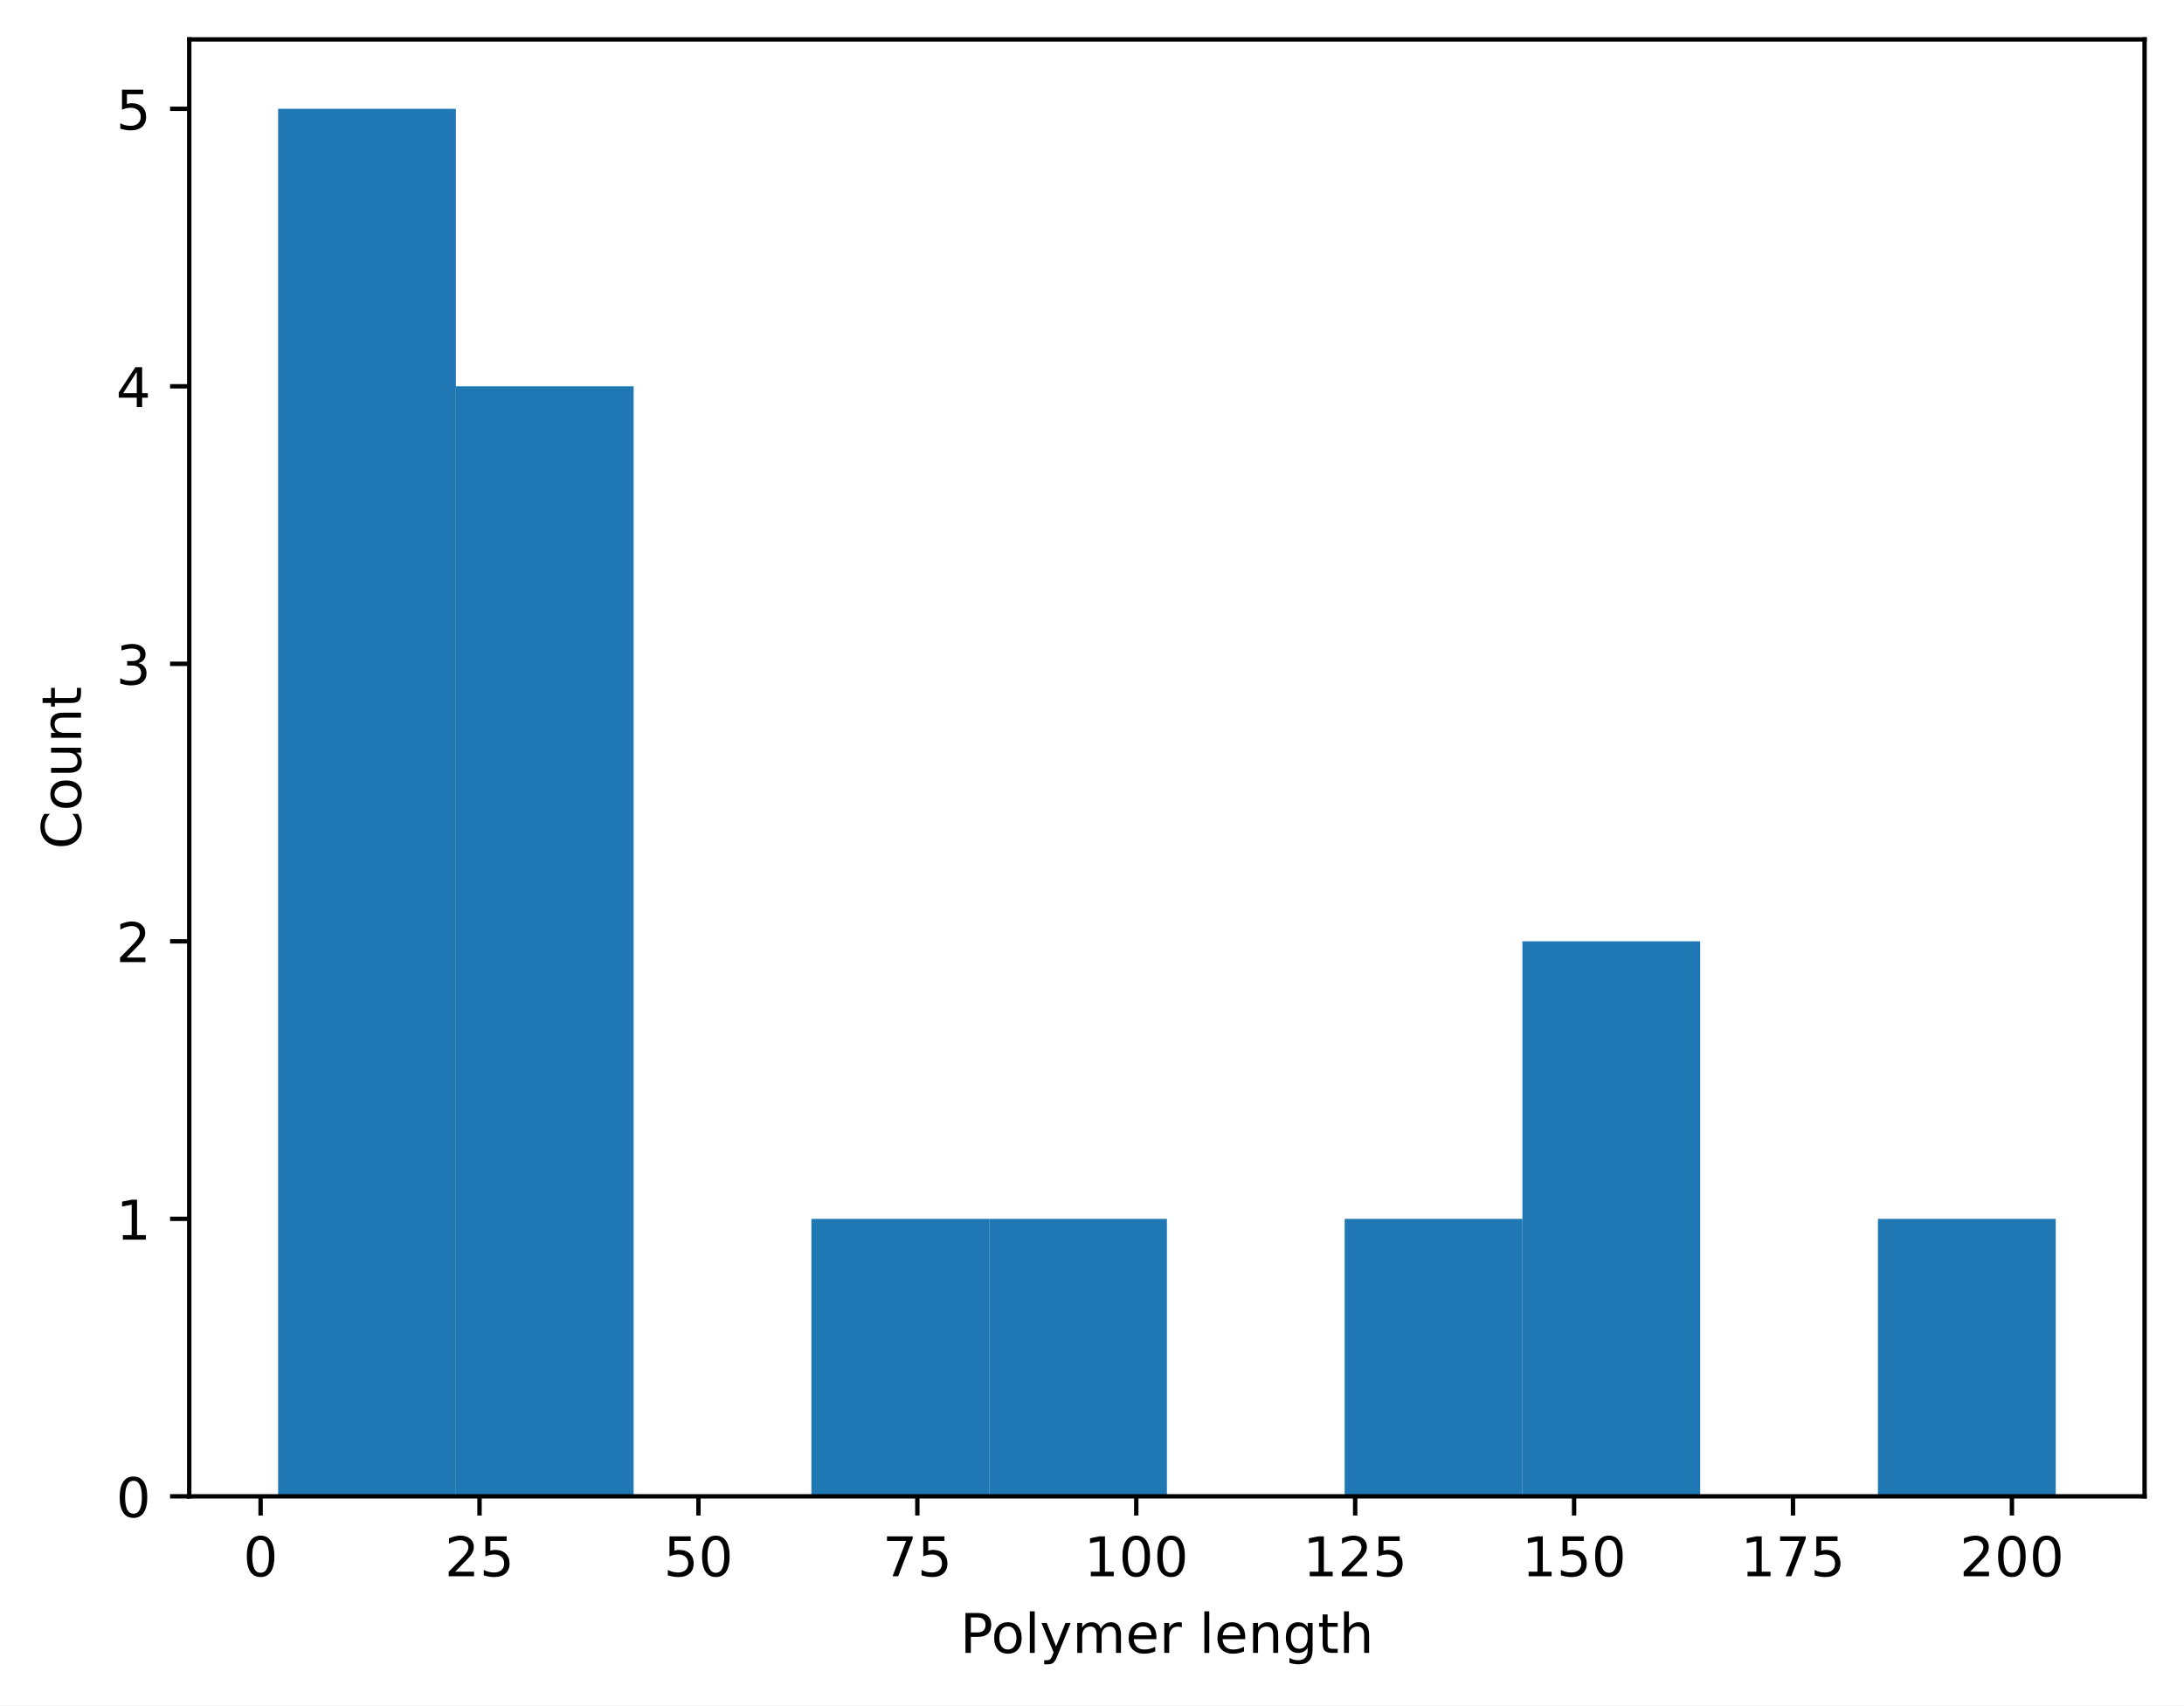
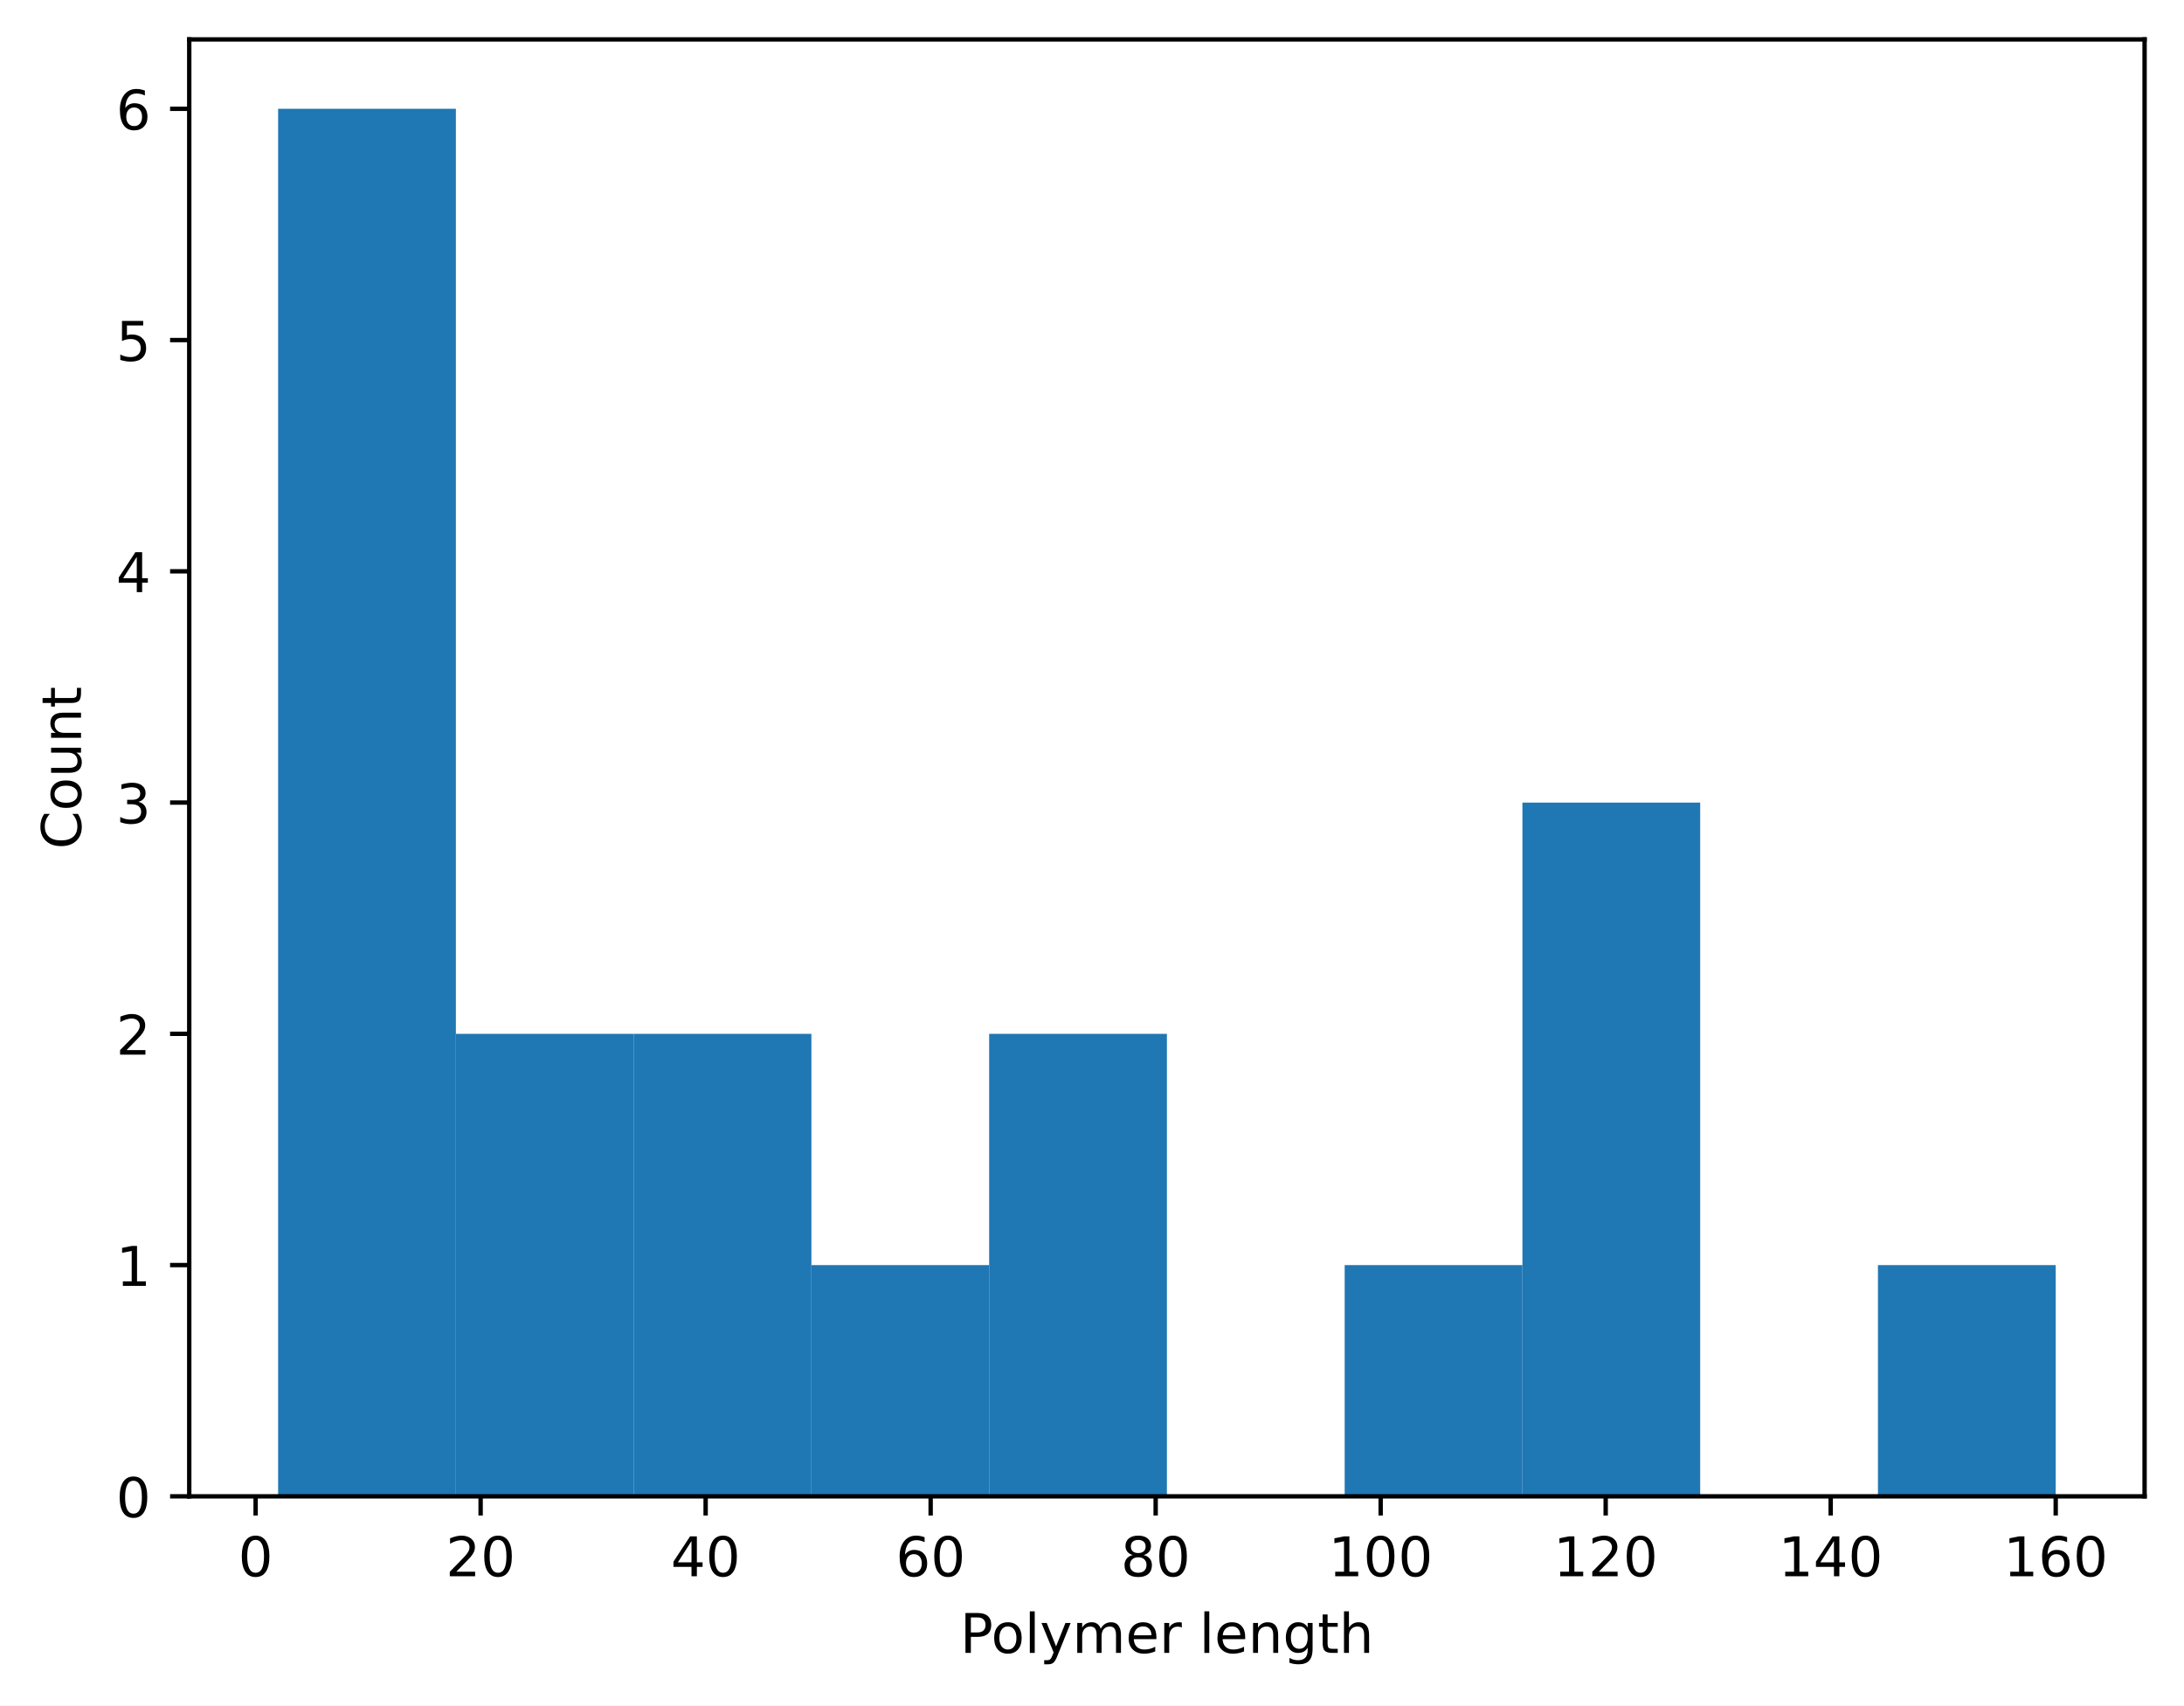
<svg xmlns="http://www.w3.org/2000/svg" xmlns:xlink="http://www.w3.org/1999/xlink" width="398.882pt" height="311.513pt" viewBox="0 0 398.882 311.513" version="1.1">
  <defs>
    <style type="text/css">*{stroke-linejoin: round; stroke-linecap: butt}</style>
  </defs>
  <g id="figure_1">
    <g id="patch_1">
      <path d="M 0 311.513  L 398.882 311.513  L 398.882 0  L 0 0  z " style="fill: #ffffff" />
    </g>
    <g id="axes_1">
      <g id="patch_2">
        <path d="M 34.562 273.312  L 391.683 273.312  L 391.683 7.2  L 34.562 7.2  z " style="fill: #ffffff" />
      </g>
      <g id="patch_3">
-         <path d="M 50.795 273.312  L 83.261 273.312  L 83.261 19.872  L 50.795 19.872  z " clip-path="url(#p4216c27d34)" style="fill: #1f77b4" />
+         <path d="M 50.795 273.312  L 83.261 273.312  L 83.261 19.872  L 50.795 19.872  z " clip-path="url(#pec6103fdbb)" style="fill: #1f77b4" />
      </g>
      <g id="patch_4">
-         <path d="M 83.261 273.312  L 115.726 273.312  L 115.726 70.56  L 83.261 70.56  z " clip-path="url(#p4216c27d34)" style="fill: #1f77b4" />
+         <path d="M 83.261 273.312  L 115.726 273.312  L 115.726 188.832  L 83.261 188.832  z " clip-path="url(#pec6103fdbb)" style="fill: #1f77b4" />
      </g>
      <g id="patch_5">
-         <path d="M 115.726 273.312  L 148.192 273.312  L 148.192 273.312  L 115.726 273.312  z " clip-path="url(#p4216c27d34)" style="fill: #1f77b4" />
+         <path d="M 115.726 273.312  L 148.192 273.312  L 148.192 188.832  L 115.726 188.832  z " clip-path="url(#pec6103fdbb)" style="fill: #1f77b4" />
      </g>
      <g id="patch_6">
-         <path d="M 148.192 273.312  L 180.657 273.312  L 180.657 222.624  L 148.192 222.624  z " clip-path="url(#p4216c27d34)" style="fill: #1f77b4" />
+         <path d="M 148.192 273.312  L 180.657 273.312  L 180.657 231.072  L 148.192 231.072  z " clip-path="url(#pec6103fdbb)" style="fill: #1f77b4" />
      </g>
      <g id="patch_7">
-         <path d="M 180.657 273.312  L 213.123 273.312  L 213.123 222.624  L 180.657 222.624  z " clip-path="url(#p4216c27d34)" style="fill: #1f77b4" />
+         <path d="M 180.657 273.312  L 213.123 273.312  L 213.123 188.832  L 180.657 188.832  z " clip-path="url(#pec6103fdbb)" style="fill: #1f77b4" />
      </g>
      <g id="patch_8">
-         <path d="M 213.123 273.312  L 245.588 273.312  L 245.588 273.312  L 213.123 273.312  z " clip-path="url(#p4216c27d34)" style="fill: #1f77b4" />
+         <path d="M 213.123 273.312  L 245.588 273.312  L 245.588 273.312  L 213.123 273.312  z " clip-path="url(#pec6103fdbb)" style="fill: #1f77b4" />
      </g>
      <g id="patch_9">
-         <path d="M 245.588 273.312  L 278.053 273.312  L 278.053 222.624  L 245.588 222.624  z " clip-path="url(#p4216c27d34)" style="fill: #1f77b4" />
+         <path d="M 245.588 273.312  L 278.053 273.312  L 278.053 231.072  L 245.588 231.072  z " clip-path="url(#pec6103fdbb)" style="fill: #1f77b4" />
      </g>
      <g id="patch_10">
-         <path d="M 278.053 273.312  L 310.519 273.312  L 310.519 171.936  L 278.053 171.936  z " clip-path="url(#p4216c27d34)" style="fill: #1f77b4" />
+         <path d="M 278.053 273.312  L 310.519 273.312  L 310.519 146.592  L 278.053 146.592  z " clip-path="url(#pec6103fdbb)" style="fill: #1f77b4" />
      </g>
      <g id="patch_11">
-         <path d="M 310.519 273.312  L 342.984 273.312  L 342.984 273.312  L 310.519 273.312  z " clip-path="url(#p4216c27d34)" style="fill: #1f77b4" />
+         <path d="M 310.519 273.312  L 342.984 273.312  L 342.984 273.312  L 310.519 273.312  z " clip-path="url(#pec6103fdbb)" style="fill: #1f77b4" />
      </g>
      <g id="patch_12">
-         <path d="M 342.984 273.312  L 375.45 273.312  L 375.45 222.624  L 342.984 222.624  z " clip-path="url(#p4216c27d34)" style="fill: #1f77b4" />
+         <path d="M 342.984 273.312  L 375.45 273.312  L 375.45 231.072  L 342.984 231.072  z " clip-path="url(#pec6103fdbb)" style="fill: #1f77b4" />
      </g>
      <g id="matplotlib.axis_1">
        <g id="xtick_1">
          <g id="line2d_1">
            <defs>
-               <path id="mb8a74d4979" d="M 0 0  L 0 3.5  " style="stroke: #000000; stroke-width: 0.8" />
+               <path id="mf2fe28d038" d="M 0 0  L 0 3.5  " style="stroke: #000000; stroke-width: 0.8" />
            </defs>
            <g>
-               <use xlink:href="#mb8a74d4979" x="47.597" y="273.312" style="stroke: #000000; stroke-width: 0.8" />
+               <use xlink:href="#mf2fe28d038" x="46.686" y="273.312" style="stroke: #000000; stroke-width: 0.8" />
            </g>
          </g>
          <g id="text_1">
-             <g transform="translate(44.41541 287.9097) scale(0.1 -0.1)">
+             <g transform="translate(43.50443 287.9097) scale(0.1 -0.1)">
              <defs>
                <path id="DejaVuSans-13" d="M 2034 4250  Q 1547 4250 1301 3770  Q 1056 3291 1056 2328  Q 1056 1369 1301 889  Q 1547 409 2034 409  Q 2525 409 2770 889  Q 3016 1369 3016 2328  Q 3016 3291 2770 3770  Q 2525 4250 2034 4250  z M 2034 4750  Q 2819 4750 3233 4129  Q 3647 3509 3647 2328  Q 3647 1150 3233 529  Q 2819 -91 2034 -91  Q 1250 -91 836 529  Q 422 1150 422 2328  Q 422 3509 836 4129  Q 1250 4750 2034 4750  z " transform="scale(0.015625)" />
              </defs>
              <use xlink:href="#DejaVuSans-13" />
            </g>
          </g>
        </g>
        <g id="xtick_2">
          <g id="line2d_2">
            <g>
-               <use xlink:href="#mb8a74d4979" x="87.579" y="273.312" style="stroke: #000000; stroke-width: 0.8" />
+               <use xlink:href="#mf2fe28d038" x="87.781" y="273.312" style="stroke: #000000; stroke-width: 0.8" />
            </g>
          </g>
          <g id="text_2">
-             <g transform="translate(81.21625 287.9097) scale(0.1 -0.1)">
+             <g transform="translate(81.41869 287.9097) scale(0.1 -0.1)">
              <defs>
                <path id="DejaVuSans-15" d="M 1228 531  L 3431 531  L 3431 0  L 469 0  L 469 531  Q 828 903 1448 1529  Q 2069 2156 2228 2338  Q 2531 2678 2651 2914  Q 2772 3150 2772 3378  Q 2772 3750 2511 3984  Q 2250 4219 1831 4219  Q 1534 4219 1204 4116  Q 875 4013 500 3803  L 500 4441  Q 881 4594 1212 4672  Q 1544 4750 1819 4750  Q 2544 4750 2975 4387  Q 3406 4025 3406 3419  Q 3406 3131 3298 2873  Q 3191 2616 2906 2266  Q 2828 2175 2409 1742  Q 1991 1309 1228 531  z " transform="scale(0.015625)" />
-                 <path id="DejaVuSans-18" d="M 691 4666  L 3169 4666  L 3169 4134  L 1269 4134  L 1269 2991  Q 1406 3038 1543 3061  Q 1681 3084 1819 3084  Q 2600 3084 3056 2656  Q 3513 2228 3513 1497  Q 3513 744 3044 326  Q 2575 -91 1722 -91  Q 1428 -91 1123 -41  Q 819 9 494 109  L 494 744  Q 775 591 1075 516  Q 1375 441 1709 441  Q 2250 441 2565 725  Q 2881 1009 2881 1497  Q 2881 1984 2565 2268  Q 2250 2553 1709 2553  Q 1456 2553 1204 2497  Q 953 2441 691 2322  L 691 4666  z " transform="scale(0.015625)" />
              </defs>
              <use xlink:href="#DejaVuSans-15" />
-               <use xlink:href="#DejaVuSans-18" transform="translate(63.625 0)" />
+               <use xlink:href="#DejaVuSans-13" transform="translate(63.625 0)" />
            </g>
          </g>
        </g>
        <g id="xtick_3">
          <g id="line2d_3">
            <g>
-               <use xlink:href="#mb8a74d4979" x="127.561" y="273.312" style="stroke: #000000; stroke-width: 0.8" />
+               <use xlink:href="#mf2fe28d038" x="128.877" y="273.312" style="stroke: #000000; stroke-width: 0.8" />
            </g>
          </g>
          <g id="text_3">
-             <g transform="translate(121.1983 287.9097) scale(0.1 -0.1)">
-               <use xlink:href="#DejaVuSans-18" />
+             <g transform="translate(122.5142 287.9097) scale(0.1 -0.1)">
+               <defs>
+                 <path id="DejaVuSans-17" d="M 2419 4116  L 825 1625  L 2419 1625  L 2419 4116  z M 2253 4666  L 3047 4666  L 3047 1625  L 3713 1625  L 3713 1100  L 3047 1100  L 3047 0  L 2419 0  L 2419 1100  L 313 1100  L 313 1709  L 2253 4666  z " transform="scale(0.015625)" />
+               </defs>
+               <use xlink:href="#DejaVuSans-17" />
              <use xlink:href="#DejaVuSans-13" transform="translate(63.625 0)" />
            </g>
          </g>
        </g>
        <g id="xtick_4">
          <g id="line2d_4">
            <g>
-               <use xlink:href="#mb8a74d4979" x="167.543" y="273.312" style="stroke: #000000; stroke-width: 0.8" />
+               <use xlink:href="#mf2fe28d038" x="169.972" y="273.312" style="stroke: #000000; stroke-width: 0.8" />
            </g>
          </g>
          <g id="text_4">
-             <g transform="translate(161.1804 287.9097) scale(0.1 -0.1)">
-               <defs>
-                 <path id="DejaVuSans-1a" d="M 525 4666  L 3525 4666  L 3525 4397  L 1831 0  L 1172 0  L 2766 4134  L 525 4134  L 525 4666  z " transform="scale(0.015625)" />
-               </defs>
-               <use xlink:href="#DejaVuSans-1a" />
-               <use xlink:href="#DejaVuSans-18" transform="translate(63.625 0)" />
+             <g transform="translate(163.6097 287.9097) scale(0.1 -0.1)">
+               <defs>
+                 <path id="DejaVuSans-19" d="M 2113 2584  Q 1688 2584 1439 2293  Q 1191 2003 1191 1497  Q 1191 994 1439 701  Q 1688 409 2113 409  Q 2538 409 2786 701  Q 3034 994 3034 1497  Q 3034 2003 2786 2293  Q 2538 2584 2113 2584  z M 3366 4563  L 3366 3988  Q 3128 4100 2886 4159  Q 2644 4219 2406 4219  Q 1781 4219 1451 3797  Q 1122 3375 1075 2522  Q 1259 2794 1537 2939  Q 1816 3084 2150 3084  Q 2853 3084 3261 2657  Q 3669 2231 3669 1497  Q 3669 778 3244 343  Q 2819 -91 2113 -91  Q 1303 -91 875 529  Q 447 1150 447 2328  Q 447 3434 972 4092  Q 1497 4750 2381 4750  Q 2619 4750 2861 4703  Q 3103 4656 3366 4563  z " transform="scale(0.015625)" />
+               </defs>
+               <use xlink:href="#DejaVuSans-19" />
+               <use xlink:href="#DejaVuSans-13" transform="translate(63.625 0)" />
            </g>
          </g>
        </g>
        <g id="xtick_5">
          <g id="line2d_5">
            <g>
-               <use xlink:href="#mb8a74d4979" x="207.525" y="273.312" style="stroke: #000000; stroke-width: 0.8" />
+               <use xlink:href="#mf2fe28d038" x="211.068" y="273.312" style="stroke: #000000; stroke-width: 0.8" />
            </g>
          </g>
          <g id="text_5">
-             <g transform="translate(197.9813 287.9097) scale(0.1 -0.1)">
-               <defs>
-                 <path id="DejaVuSans-14" d="M 794 531  L 1825 531  L 1825 4091  L 703 3866  L 703 4441  L 1819 4666  L 2450 4666  L 2450 531  L 3481 531  L 3481 0  L 794 0  L 794 531  z " transform="scale(0.015625)" />
-               </defs>
-               <use xlink:href="#DejaVuSans-14" />
-               <use xlink:href="#DejaVuSans-13" transform="translate(63.625 0)" />
-               <use xlink:href="#DejaVuSans-13" transform="translate(127.25 0)" />
+             <g transform="translate(204.7052 287.9097) scale(0.1 -0.1)">
+               <defs>
+                 <path id="DejaVuSans-1b" d="M 2034 2216  Q 1584 2216 1326 1975  Q 1069 1734 1069 1313  Q 1069 891 1326 650  Q 1584 409 2034 409  Q 2484 409 2743 651  Q 3003 894 3003 1313  Q 3003 1734 2745 1975  Q 2488 2216 2034 2216  z M 1403 2484  Q 997 2584 770 2862  Q 544 3141 544 3541  Q 544 4100 942 4425  Q 1341 4750 2034 4750  Q 2731 4750 3128 4425  Q 3525 4100 3525 3541  Q 3525 3141 3298 2862  Q 3072 2584 2669 2484  Q 3125 2378 3379 2068  Q 3634 1759 3634 1313  Q 3634 634 3220 271  Q 2806 -91 2034 -91  Q 1263 -91 848 271  Q 434 634 434 1313  Q 434 1759 690 2068  Q 947 2378 1403 2484  z M 1172 3481  Q 1172 3119 1398 2916  Q 1625 2713 2034 2713  Q 2441 2713 2670 2916  Q 2900 3119 2900 3481  Q 2900 3844 2670 4047  Q 2441 4250 2034 4250  Q 1625 4250 1398 4047  Q 1172 3844 1172 3481  z " transform="scale(0.015625)" />
+               </defs>
+               <use xlink:href="#DejaVuSans-1b" />
+               <use xlink:href="#DejaVuSans-13" transform="translate(63.625 0)" />
            </g>
          </g>
        </g>
        <g id="xtick_6">
          <g id="line2d_6">
            <g>
-               <use xlink:href="#mb8a74d4979" x="247.507" y="273.312" style="stroke: #000000; stroke-width: 0.8" />
+               <use xlink:href="#mf2fe28d038" x="252.163" y="273.312" style="stroke: #000000; stroke-width: 0.8" />
            </g>
          </g>
          <g id="text_6">
-             <g transform="translate(237.9633 287.9097) scale(0.1 -0.1)">
-               <use xlink:href="#DejaVuSans-14" />
-               <use xlink:href="#DejaVuSans-15" transform="translate(63.625 0)" />
-               <use xlink:href="#DejaVuSans-18" transform="translate(127.25 0)" />
+             <g transform="translate(242.6195 287.9097) scale(0.1 -0.1)">
+               <defs>
+                 <path id="DejaVuSans-14" d="M 794 531  L 1825 531  L 1825 4091  L 703 3866  L 703 4441  L 1819 4666  L 2450 4666  L 2450 531  L 3481 531  L 3481 0  L 794 0  L 794 531  z " transform="scale(0.015625)" />
+               </defs>
+               <use xlink:href="#DejaVuSans-14" />
+               <use xlink:href="#DejaVuSans-13" transform="translate(63.625 0)" />
+               <use xlink:href="#DejaVuSans-13" transform="translate(127.25 0)" />
            </g>
          </g>
        </g>
        <g id="xtick_7">
          <g id="line2d_7">
            <g>
-               <use xlink:href="#mb8a74d4979" x="287.489" y="273.312" style="stroke: #000000; stroke-width: 0.8" />
+               <use xlink:href="#mf2fe28d038" x="293.259" y="273.312" style="stroke: #000000; stroke-width: 0.8" />
            </g>
          </g>
          <g id="text_7">
-             <g transform="translate(277.9454 287.9097) scale(0.1 -0.1)">
-               <use xlink:href="#DejaVuSans-14" />
-               <use xlink:href="#DejaVuSans-18" transform="translate(63.625 0)" />
+             <g transform="translate(283.715 287.9097) scale(0.1 -0.1)">
+               <use xlink:href="#DejaVuSans-14" />
+               <use xlink:href="#DejaVuSans-15" transform="translate(63.625 0)" />
              <use xlink:href="#DejaVuSans-13" transform="translate(127.25 0)" />
            </g>
          </g>
        </g>
        <g id="xtick_8">
          <g id="line2d_8">
            <g>
-               <use xlink:href="#mb8a74d4979" x="327.471" y="273.312" style="stroke: #000000; stroke-width: 0.8" />
+               <use xlink:href="#mf2fe28d038" x="334.354" y="273.312" style="stroke: #000000; stroke-width: 0.8" />
            </g>
          </g>
          <g id="text_8">
-             <g transform="translate(317.9275 287.9097) scale(0.1 -0.1)">
-               <use xlink:href="#DejaVuSans-14" />
-               <use xlink:href="#DejaVuSans-1a" transform="translate(63.625 0)" />
-               <use xlink:href="#DejaVuSans-18" transform="translate(127.25 0)" />
+             <g transform="translate(324.8105 287.9097) scale(0.1 -0.1)">
+               <use xlink:href="#DejaVuSans-14" />
+               <use xlink:href="#DejaVuSans-17" transform="translate(63.625 0)" />
+               <use xlink:href="#DejaVuSans-13" transform="translate(127.25 0)" />
            </g>
          </g>
        </g>
        <g id="xtick_9">
          <g id="line2d_9">
            <g>
-               <use xlink:href="#mb8a74d4979" x="367.453" y="273.312" style="stroke: #000000; stroke-width: 0.8" />
+               <use xlink:href="#mf2fe28d038" x="375.45" y="273.312" style="stroke: #000000; stroke-width: 0.8" />
            </g>
          </g>
          <g id="text_9">
-             <g transform="translate(357.9096 287.9097) scale(0.1 -0.1)">
-               <use xlink:href="#DejaVuSans-15" />
-               <use xlink:href="#DejaVuSans-13" transform="translate(63.625 0)" />
+             <g transform="translate(365.906 287.9097) scale(0.1 -0.1)">
+               <use xlink:href="#DejaVuSans-14" />
+               <use xlink:href="#DejaVuSans-19" transform="translate(63.625 0)" />
              <use xlink:href="#DejaVuSans-13" transform="translate(127.25 0)" />
            </g>
          </g>
        </g>
        <g id="text_10">
          <g transform="translate(175.3491 301.9104) scale(0.1 -0.1)">
            <defs>
              <path id="DejaVuSans-33" d="M 1259 4147  L 1259 2394  L 2053 2394  Q 2494 2394 2734 2622  Q 2975 2850 2975 3272  Q 2975 3691 2734 3919  Q 2494 4147 2053 4147  L 1259 4147  z M 628 4666  L 2053 4666  Q 2838 4666 3239 4311  Q 3641 3956 3641 3272  Q 3641 2581 3239 2228  Q 2838 1875 2053 1875  L 1259 1875  L 1259 0  L 628 0  L 628 4666  z " transform="scale(0.015625)" />
              <path id="DejaVuSans-52" d="M 1959 3097  Q 1497 3097 1228 2736  Q 959 2375 959 1747  Q 959 1119 1226 758  Q 1494 397 1959 397  Q 2419 397 2687 759  Q 2956 1122 2956 1747  Q 2956 2369 2687 2733  Q 2419 3097 1959 3097  z M 1959 3584  Q 2709 3584 3137 3096  Q 3566 2609 3566 1747  Q 3566 888 3137 398  Q 2709 -91 1959 -91  Q 1206 -91 779 398  Q 353 888 353 1747  Q 353 2609 779 3096  Q 1206 3584 1959 3584  z " transform="scale(0.015625)" />
              <path id="DejaVuSans-4f" d="M 603 4863  L 1178 4863  L 1178 0  L 603 0  L 603 4863  z " transform="scale(0.015625)" />
              <path id="DejaVuSans-5c" d="M 2059 -325  Q 1816 -950 1584 -1140  Q 1353 -1331 966 -1331  L 506 -1331  L 506 -850  L 844 -850  Q 1081 -850 1212 -737  Q 1344 -625 1503 -206  L 1606 56  L 191 3500  L 800 3500  L 1894 763  L 2988 3500  L 3597 3500  L 2059 -325  z " transform="scale(0.015625)" />
              <path id="DejaVuSans-50" d="M 3328 2828  Q 3544 3216 3844 3400  Q 4144 3584 4550 3584  Q 5097 3584 5394 3201  Q 5691 2819 5691 2113  L 5691 0  L 5113 0  L 5113 2094  Q 5113 2597 4934 2840  Q 4756 3084 4391 3084  Q 3944 3084 3684 2787  Q 3425 2491 3425 1978  L 3425 0  L 2847 0  L 2847 2094  Q 2847 2600 2669 2842  Q 2491 3084 2119 3084  Q 1678 3084 1418 2786  Q 1159 2488 1159 1978  L 1159 0  L 581 0  L 581 3500  L 1159 3500  L 1159 2956  Q 1356 3278 1631 3431  Q 1906 3584 2284 3584  Q 2666 3584 2933 3390  Q 3200 3197 3328 2828  z " transform="scale(0.015625)" />
              <path id="DejaVuSans-48" d="M 3597 1894  L 3597 1613  L 953 1613  Q 991 1019 1311 708  Q 1631 397 2203 397  Q 2534 397 2845 478  Q 3156 559 3463 722  L 3463 178  Q 3153 47 2828 -22  Q 2503 -91 2169 -91  Q 1331 -91 842 396  Q 353 884 353 1716  Q 353 2575 817 3079  Q 1281 3584 2069 3584  Q 2775 3584 3186 3129  Q 3597 2675 3597 1894  z M 3022 2063  Q 3016 2534 2758 2815  Q 2500 3097 2075 3097  Q 1594 3097 1305 2825  Q 1016 2553 972 2059  L 3022 2063  z " transform="scale(0.015625)" />
              <path id="DejaVuSans-55" d="M 2631 2963  Q 2534 3019 2420 3045  Q 2306 3072 2169 3072  Q 1681 3072 1420 2755  Q 1159 2438 1159 1844  L 1159 0  L 581 0  L 581 3500  L 1159 3500  L 1159 2956  Q 1341 3275 1631 3429  Q 1922 3584 2338 3584  Q 2397 3584 2469 3576  Q 2541 3569 2628 3553  L 2631 2963  z " transform="scale(0.015625)" />
              <path id="DejaVuSans-3" transform="scale(0.015625)" />
              <path id="DejaVuSans-51" d="M 3513 2113  L 3513 0  L 2938 0  L 2938 2094  Q 2938 2591 2744 2837  Q 2550 3084 2163 3084  Q 1697 3084 1428 2787  Q 1159 2491 1159 1978  L 1159 0  L 581 0  L 581 3500  L 1159 3500  L 1159 2956  Q 1366 3272 1645 3428  Q 1925 3584 2291 3584  Q 2894 3584 3203 3211  Q 3513 2838 3513 2113  z " transform="scale(0.015625)" />
              <path id="DejaVuSans-4a" d="M 2906 1791  Q 2906 2416 2648 2759  Q 2391 3103 1925 3103  Q 1463 3103 1205 2759  Q 947 2416 947 1791  Q 947 1169 1205 825  Q 1463 481 1925 481  Q 2391 481 2648 825  Q 2906 1169 2906 1791  z M 3481 434  Q 3481 -459 3084 -895  Q 2688 -1331 1869 -1331  Q 1566 -1331 1297 -1286  Q 1028 -1241 775 -1147  L 775 -588  Q 1028 -725 1275 -790  Q 1522 -856 1778 -856  Q 2344 -856 2625 -561  Q 2906 -266 2906 331  L 2906 616  Q 2728 306 2450 153  Q 2172 0 1784 0  Q 1141 0 747 490  Q 353 981 353 1791  Q 353 2603 747 3093  Q 1141 3584 1784 3584  Q 2172 3584 2450 3431  Q 2728 3278 2906 2969  L 2906 3500  L 3481 3500  L 3481 434  z " transform="scale(0.015625)" />
              <path id="DejaVuSans-57" d="M 1172 4494  L 1172 3500  L 2356 3500  L 2356 3053  L 1172 3053  L 1172 1153  Q 1172 725 1289 603  Q 1406 481 1766 481  L 2356 481  L 2356 0  L 1766 0  Q 1100 0 847 248  Q 594 497 594 1153  L 594 3053  L 172 3053  L 172 3500  L 594 3500  L 594 4494  L 1172 4494  z " transform="scale(0.015625)" />
              <path id="DejaVuSans-4b" d="M 3513 2113  L 3513 0  L 2938 0  L 2938 2094  Q 2938 2591 2744 2837  Q 2550 3084 2163 3084  Q 1697 3084 1428 2787  Q 1159 2491 1159 1978  L 1159 0  L 581 0  L 581 4863  L 1159 4863  L 1159 2956  Q 1366 3272 1645 3428  Q 1925 3584 2291 3584  Q 2894 3584 3203 3211  Q 3513 2838 3513 2113  z " transform="scale(0.015625)" />
            </defs>
            <use xlink:href="#DejaVuSans-33" />
            <use xlink:href="#DejaVuSans-52" transform="translate(56.73438 0)" />
            <use xlink:href="#DejaVuSans-4f" transform="translate(117.9219 0)" />
            <use xlink:href="#DejaVuSans-5c" transform="translate(145.7031 0)" />
            <use xlink:href="#DejaVuSans-50" transform="translate(204.8906 0)" />
            <use xlink:href="#DejaVuSans-48" transform="translate(302.2969 0)" />
            <use xlink:href="#DejaVuSans-55" transform="translate(363.8281 0)" />
            <use xlink:href="#DejaVuSans-3" transform="translate(404.9375 0)" />
            <use xlink:href="#DejaVuSans-4f" transform="translate(436.7188 0)" />
            <use xlink:href="#DejaVuSans-48" transform="translate(464.5 0)" />
            <use xlink:href="#DejaVuSans-51" transform="translate(526.0312 0)" />
            <use xlink:href="#DejaVuSans-4a" transform="translate(589.4062 0)" />
            <use xlink:href="#DejaVuSans-57" transform="translate(652.8906 0)" />
            <use xlink:href="#DejaVuSans-4b" transform="translate(692.0938 0)" />
          </g>
        </g>
      </g>
      <g id="matplotlib.axis_2">
        <g id="ytick_1">
          <g id="line2d_10">
            <defs>
-               <path id="mc1f938909d" d="M 0 0  L -3.5 0  " style="stroke: #000000; stroke-width: 0.8" />
+               <path id="m77a242dc4b" d="M 0 0  L -3.5 0  " style="stroke: #000000; stroke-width: 0.8" />
            </defs>
            <g>
-               <use xlink:href="#mc1f938909d" x="34.562" y="273.312" style="stroke: #000000; stroke-width: 0.8" />
+               <use xlink:href="#m77a242dc4b" x="34.562" y="273.312" style="stroke: #000000; stroke-width: 0.8" />
            </g>
          </g>
          <g id="text_11">
            <g transform="translate(21.2 277.1108) scale(0.1 -0.1)">
              <use xlink:href="#DejaVuSans-13" />
            </g>
          </g>
        </g>
        <g id="ytick_2">
          <g id="line2d_11">
            <g>
-               <use xlink:href="#mc1f938909d" x="34.562" y="222.624" style="stroke: #000000; stroke-width: 0.8" />
+               <use xlink:href="#m77a242dc4b" x="34.562" y="231.072" style="stroke: #000000; stroke-width: 0.8" />
            </g>
          </g>
          <g id="text_12">
-             <g transform="translate(21.2 226.4228) scale(0.1 -0.1)">
+             <g transform="translate(21.2 234.8708) scale(0.1 -0.1)">
              <use xlink:href="#DejaVuSans-14" />
            </g>
          </g>
        </g>
        <g id="ytick_3">
          <g id="line2d_12">
            <g>
-               <use xlink:href="#mc1f938909d" x="34.562" y="171.936" style="stroke: #000000; stroke-width: 0.8" />
+               <use xlink:href="#m77a242dc4b" x="34.562" y="188.832" style="stroke: #000000; stroke-width: 0.8" />
            </g>
          </g>
          <g id="text_13">
-             <g transform="translate(21.2 175.7348) scale(0.1 -0.1)">
+             <g transform="translate(21.2 192.6308) scale(0.1 -0.1)">
              <use xlink:href="#DejaVuSans-15" />
            </g>
          </g>
        </g>
        <g id="ytick_4">
          <g id="line2d_13">
            <g>
-               <use xlink:href="#mc1f938909d" x="34.562" y="121.248" style="stroke: #000000; stroke-width: 0.8" />
+               <use xlink:href="#m77a242dc4b" x="34.562" y="146.592" style="stroke: #000000; stroke-width: 0.8" />
            </g>
          </g>
          <g id="text_14">
-             <g transform="translate(21.2 125.0468) scale(0.1 -0.1)">
+             <g transform="translate(21.2 150.3908) scale(0.1 -0.1)">
              <defs>
                <path id="DejaVuSans-16" d="M 2597 2516  Q 3050 2419 3304 2112  Q 3559 1806 3559 1356  Q 3559 666 3084 287  Q 2609 -91 1734 -91  Q 1441 -91 1130 -33  Q 819 25 488 141  L 488 750  Q 750 597 1062 519  Q 1375 441 1716 441  Q 2309 441 2620 675  Q 2931 909 2931 1356  Q 2931 1769 2642 2001  Q 2353 2234 1838 2234  L 1294 2234  L 1294 2753  L 1863 2753  Q 2328 2753 2575 2939  Q 2822 3125 2822 3475  Q 2822 3834 2567 4026  Q 2313 4219 1838 4219  Q 1578 4219 1281 4162  Q 984 4106 628 3988  L 628 4550  Q 988 4650 1302 4700  Q 1616 4750 1894 4750  Q 2613 4750 3031 4423  Q 3450 4097 3450 3541  Q 3450 3153 3228 2886  Q 3006 2619 2597 2516  z " transform="scale(0.015625)" />
              </defs>
              <use xlink:href="#DejaVuSans-16" />
            </g>
          </g>
        </g>
        <g id="ytick_5">
          <g id="line2d_14">
            <g>
-               <use xlink:href="#mc1f938909d" x="34.562" y="70.56" style="stroke: #000000; stroke-width: 0.8" />
+               <use xlink:href="#m77a242dc4b" x="34.562" y="104.352" style="stroke: #000000; stroke-width: 0.8" />
            </g>
          </g>
          <g id="text_15">
-             <g transform="translate(21.2 74.35883) scale(0.1 -0.1)">
-               <defs>
-                 <path id="DejaVuSans-17" d="M 2419 4116  L 825 1625  L 2419 1625  L 2419 4116  z M 2253 4666  L 3047 4666  L 3047 1625  L 3713 1625  L 3713 1100  L 3047 1100  L 3047 0  L 2419 0  L 2419 1100  L 313 1100  L 313 1709  L 2253 4666  z " transform="scale(0.015625)" />
-               </defs>
+             <g transform="translate(21.2 108.1508) scale(0.1 -0.1)">
              <use xlink:href="#DejaVuSans-17" />
            </g>
          </g>
        </g>
        <g id="ytick_6">
          <g id="line2d_15">
            <g>
-               <use xlink:href="#mc1f938909d" x="34.562" y="19.872" style="stroke: #000000; stroke-width: 0.8" />
+               <use xlink:href="#m77a242dc4b" x="34.562" y="62.112" style="stroke: #000000; stroke-width: 0.8" />
            </g>
          </g>
          <g id="text_16">
+             <g transform="translate(21.2 65.91083) scale(0.1 -0.1)">
+               <defs>
+                 <path id="DejaVuSans-18" d="M 691 4666  L 3169 4666  L 3169 4134  L 1269 4134  L 1269 2991  Q 1406 3038 1543 3061  Q 1681 3084 1819 3084  Q 2600 3084 3056 2656  Q 3513 2228 3513 1497  Q 3513 744 3044 326  Q 2575 -91 1722 -91  Q 1428 -91 1123 -41  Q 819 9 494 109  L 494 744  Q 775 591 1075 516  Q 1375 441 1709 441  Q 2250 441 2565 725  Q 2881 1009 2881 1497  Q 2881 1984 2565 2268  Q 2250 2553 1709 2553  Q 1456 2553 1204 2497  Q 953 2441 691 2322  L 691 4666  z " transform="scale(0.015625)" />
+               </defs>
+               <use xlink:href="#DejaVuSans-18" />
+             </g>
+           </g>
+         </g>
+         <g id="ytick_7">
+           <g id="line2d_16">
+             <g>
+               <use xlink:href="#m77a242dc4b" x="34.562" y="19.872" style="stroke: #000000; stroke-width: 0.8" />
+             </g>
+           </g>
+           <g id="text_17">
            <g transform="translate(21.2 23.67083) scale(0.1 -0.1)">
-               <use xlink:href="#DejaVuSans-18" />
-             </g>
-           </g>
-         </g>
-         <g id="text_17">
+               <use xlink:href="#DejaVuSans-19" />
+             </g>
+           </g>
+         </g>
+         <g id="text_18">
          <g transform="translate(14.79766 155.1044) rotate(-90) scale(0.1 -0.1)">
            <defs>
              <path id="DejaVuSans-26" d="M 4122 4306  L 4122 3641  Q 3803 3938 3442 4084  Q 3081 4231 2675 4231  Q 1875 4231 1450 3742  Q 1025 3253 1025 2328  Q 1025 1406 1450 917  Q 1875 428 2675 428  Q 3081 428 3442 575  Q 3803 722 4122 1019  L 4122 359  Q 3791 134 3420 21  Q 3050 -91 2638 -91  Q 1578 -91 968 557  Q 359 1206 359 2328  Q 359 3453 968 4101  Q 1578 4750 2638 4750  Q 3056 4750 3426 4639  Q 3797 4528 4122 4306  z " transform="scale(0.015625)" />
              <path id="DejaVuSans-58" d="M 544 1381  L 544 3500  L 1119 3500  L 1119 1403  Q 1119 906 1312 657  Q 1506 409 1894 409  Q 2359 409 2629 706  Q 2900 1003 2900 1516  L 2900 3500  L 3475 3500  L 3475 0  L 2900 0  L 2900 538  Q 2691 219 2414 64  Q 2138 -91 1772 -91  Q 1169 -91 856 284  Q 544 659 544 1381  z M 1991 3584  L 1991 3584  z " transform="scale(0.015625)" />
            </defs>
            <use xlink:href="#DejaVuSans-26" />
            <use xlink:href="#DejaVuSans-52" transform="translate(69.82812 0)" />
            <use xlink:href="#DejaVuSans-58" transform="translate(131.0156 0)" />
            <use xlink:href="#DejaVuSans-51" transform="translate(194.3906 0)" />
            <use xlink:href="#DejaVuSans-57" transform="translate(257.7656 0)" />
          </g>
        </g>
      </g>
      <g id="patch_13">
        <path d="M 34.562 273.312  L 34.562 7.2  " style="fill: none; stroke: #000000; stroke-width: 0.8; stroke-linejoin: miter; stroke-linecap: square" />
      </g>
      <g id="patch_14">
        <path d="M 391.683 273.312  L 391.683 7.2  " style="fill: none; stroke: #000000; stroke-width: 0.8; stroke-linejoin: miter; stroke-linecap: square" />
      </g>
      <g id="patch_15">
        <path d="M 34.562 273.312  L 391.683 273.312  " style="fill: none; stroke: #000000; stroke-width: 0.8; stroke-linejoin: miter; stroke-linecap: square" />
      </g>
      <g id="patch_16">
        <path d="M 34.562 7.2  L 391.683 7.2  " style="fill: none; stroke: #000000; stroke-width: 0.8; stroke-linejoin: miter; stroke-linecap: square" />
      </g>
    </g>
  </g>
  <defs>
-     <clipPath id="p4216c27d34">
+     <clipPath id="pec6103fdbb">
      <rect x="34.562" y="7.2" width="357.12" height="266.112" />
    </clipPath>
  </defs>
</svg>
